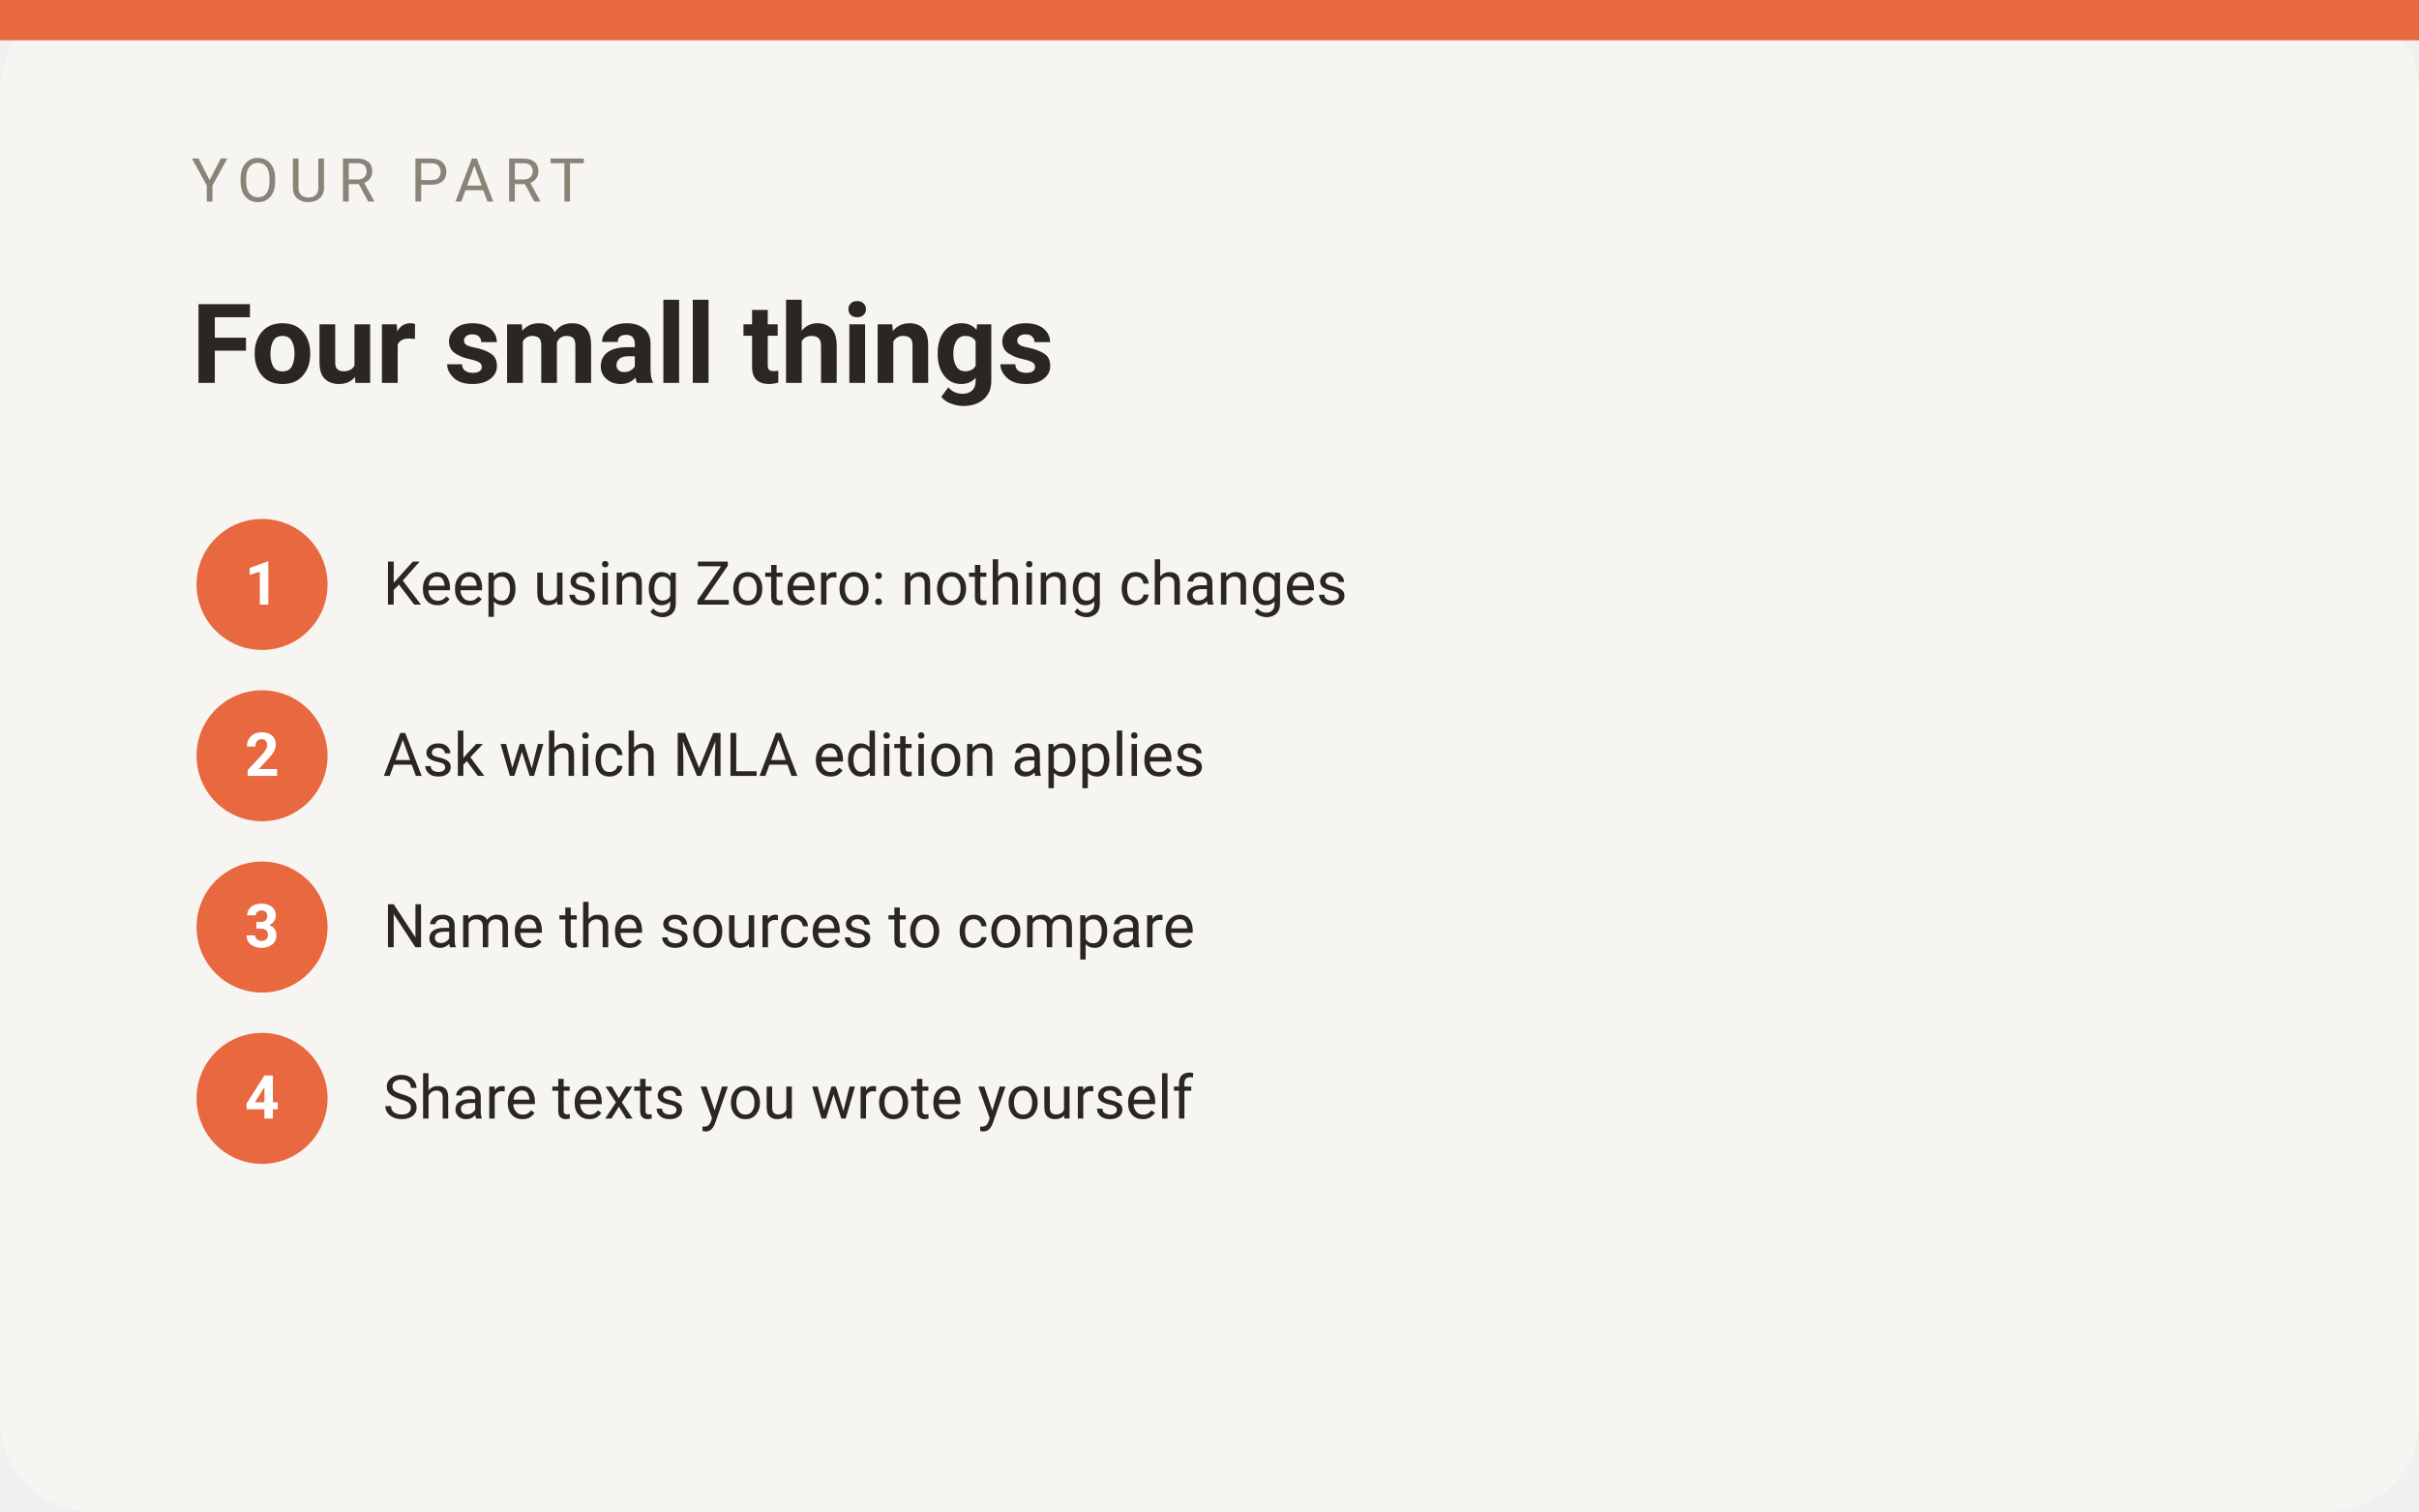
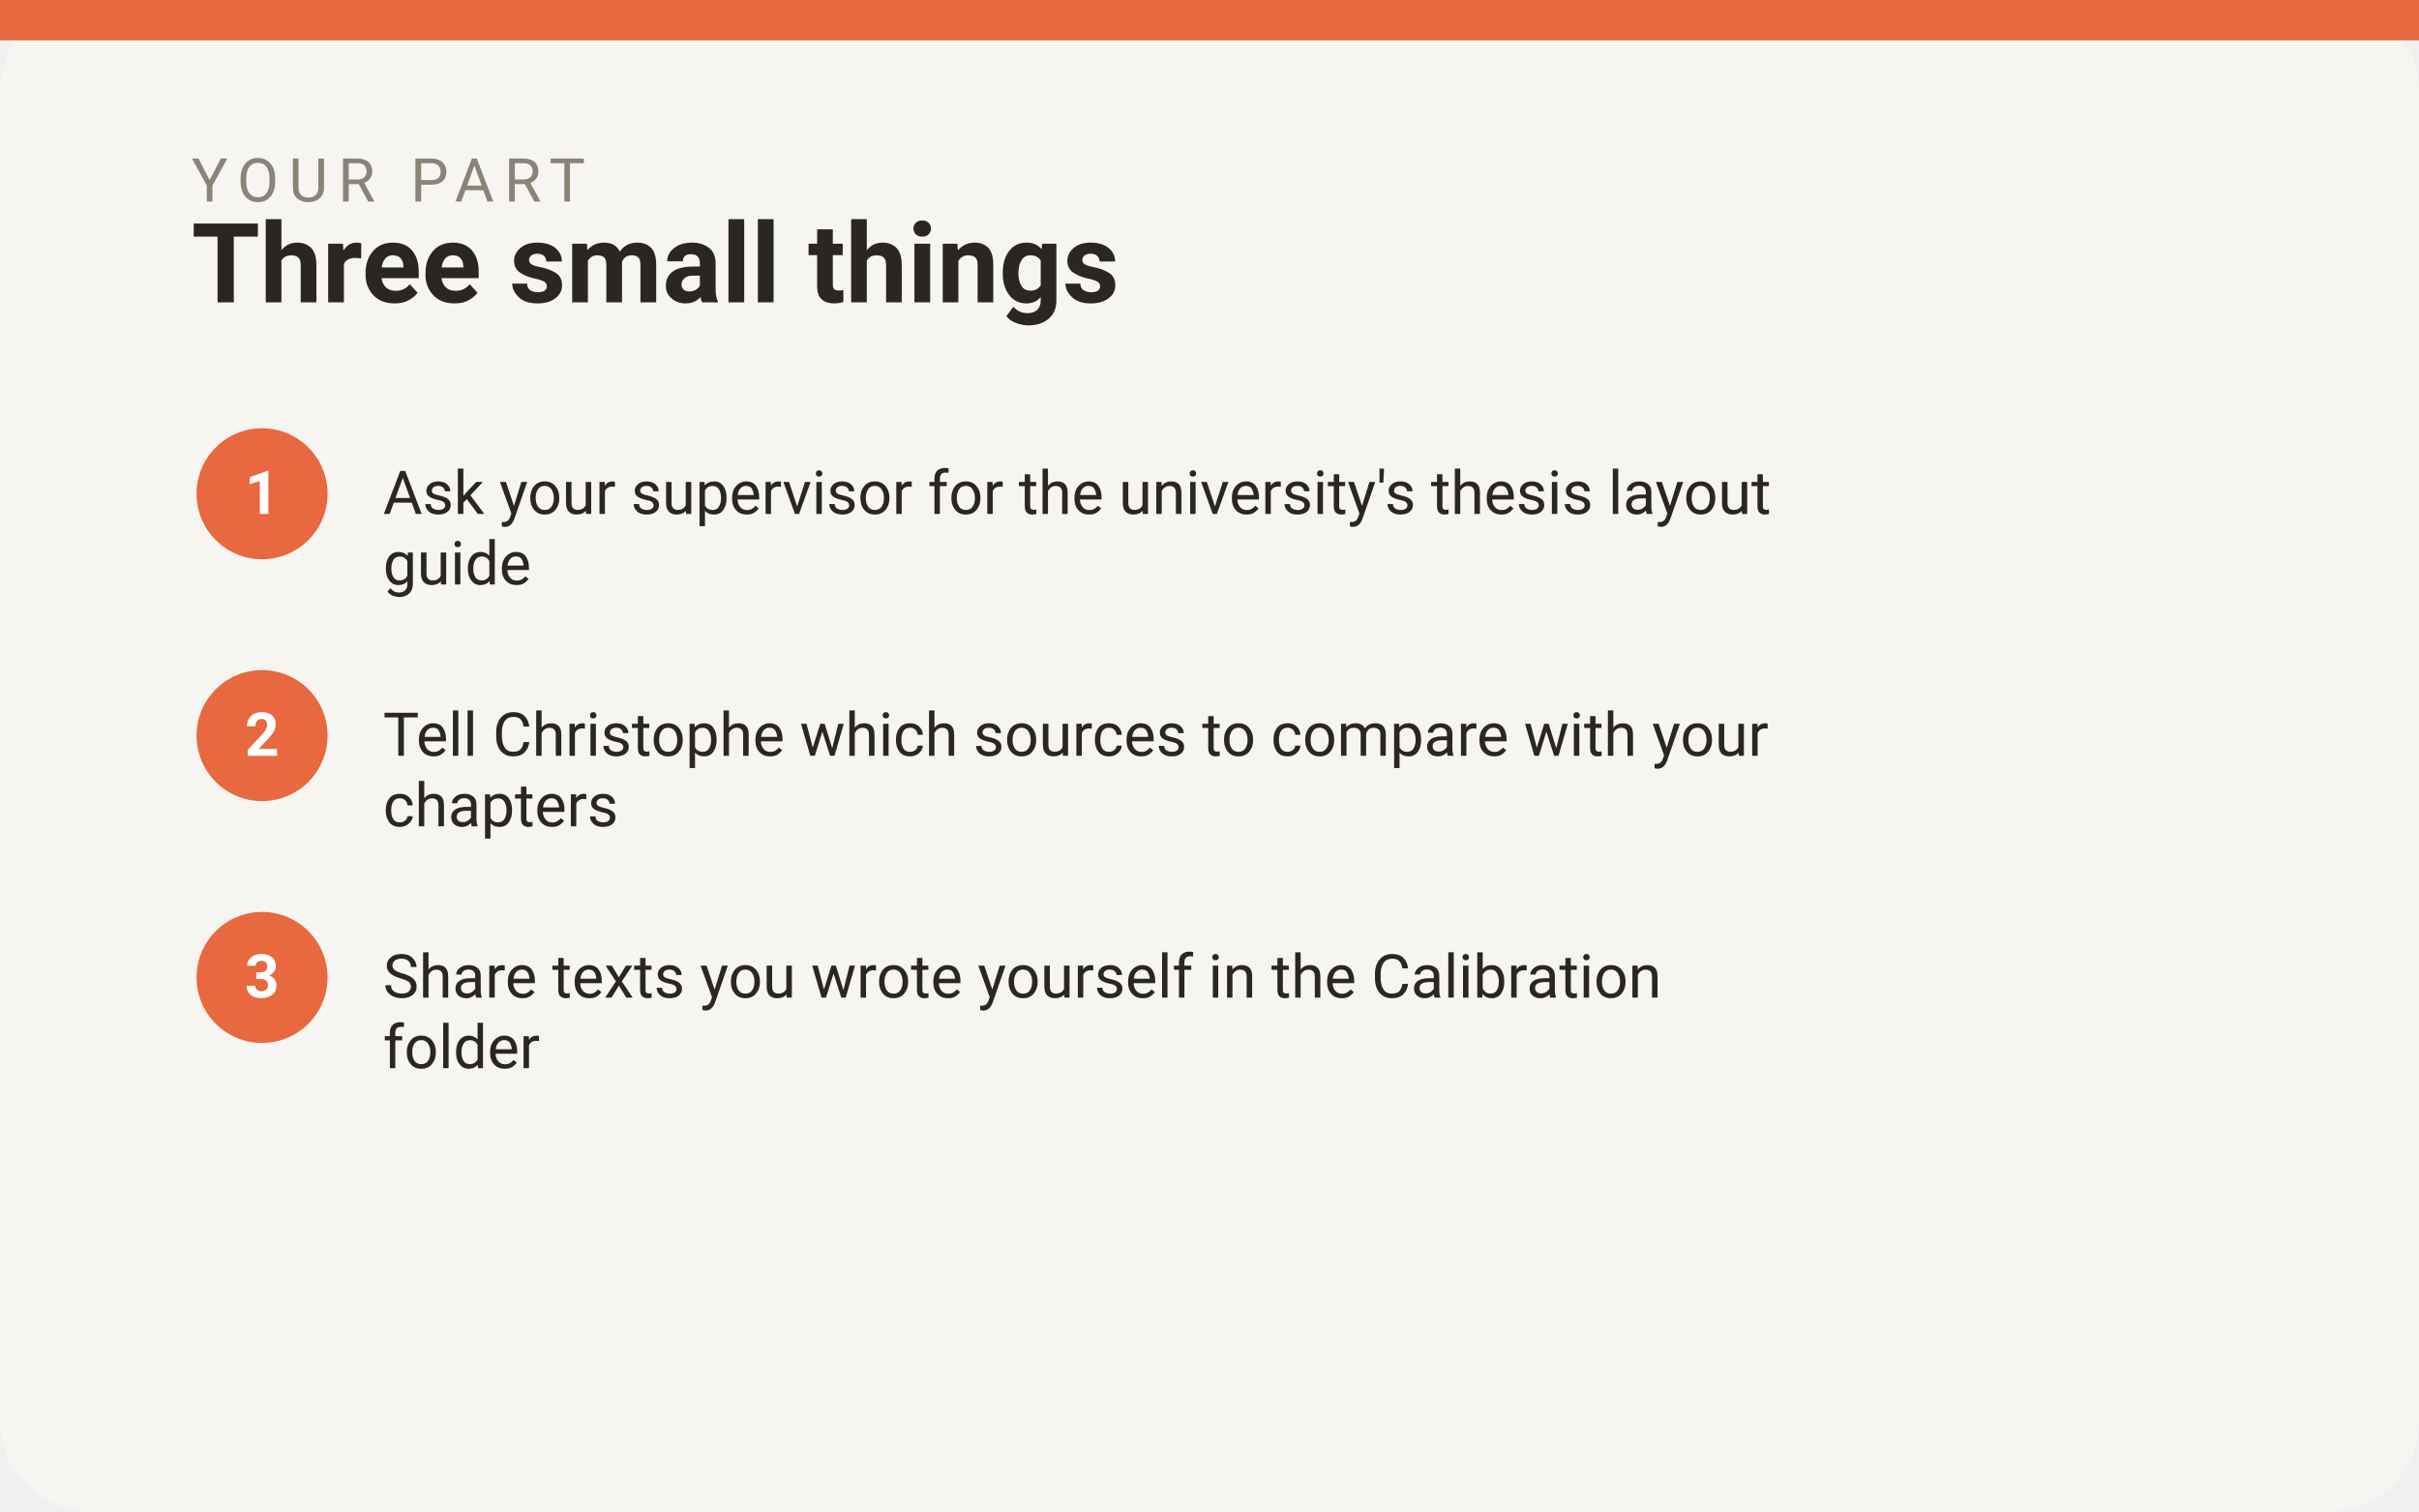
<svg xmlns="http://www.w3.org/2000/svg" width="960" height="600" viewBox="0 0 480 300" font-family="system-ui,-apple-system,Segoe UI,Roboto,sans-serif">
  <rect width="480" height="300" rx="18" fill="#F7F5F2" />
  <rect x="0" y="0" width="480" height="8" fill="#E8683F" />
  <text x="38" y="40" fill="#8A8378" font-size="12" letter-spacing="2">YOUR PART</text>
-   <text x="38" y="76" fill="#2A2722" font-size="22" font-weight="700">
-     <tspan x="38" dy="0">Four small things</tspan>
+   <text x="38" y="60" fill="#2A2722" font-size="22" font-weight="700">
+     <tspan x="38" dy="0">Three small things</tspan>
  </text>
-   <circle cx="52" cy="116" r="13" fill="#E8683F" />
-   <text x="52" y="120" fill="#fff" font-size="12" font-weight="700" text-anchor="middle">1</text>
-   <text x="76" y="120" fill="#2A2722" font-size="12">
-     <tspan x="76" dy="0">Keep using Zotero: nothing changes</tspan>
+   <circle cx="52" cy="98" r="13" fill="#E8683F" />
+   <text x="52" y="102" fill="#fff" font-size="12" font-weight="700" text-anchor="middle">1</text>
+   <text x="76" y="102" fill="#2A2722" font-size="12">
+     <tspan x="76" dy="0">Ask your supervisor for the university's thesis layout</tspan>
+     <tspan x="76" dy="14">guide</tspan>
  </text>
-   <circle cx="52" cy="150" r="13" fill="#E8683F" />
-   <text x="52" y="154" fill="#fff" font-size="12" font-weight="700" text-anchor="middle">2</text>
-   <text x="76" y="154" fill="#2A2722" font-size="12">
-     <tspan x="76" dy="0">Ask which MLA edition applies</tspan>
+   <circle cx="52" cy="146" r="13" fill="#E8683F" />
+   <text x="52" y="150" fill="#fff" font-size="12" font-weight="700" text-anchor="middle">2</text>
+   <text x="76" y="150" fill="#2A2722" font-size="12">
+     <tspan x="76" dy="0">Tell Christophe which sources to compare with your</tspan>
+     <tspan x="76" dy="14">chapters</tspan>
  </text>
-   <circle cx="52" cy="184" r="13" fill="#E8683F" />
-   <text x="52" y="188" fill="#fff" font-size="12" font-weight="700" text-anchor="middle">3</text>
-   <text x="76" y="188" fill="#2A2722" font-size="12">
-     <tspan x="76" dy="0">Name the sources to compare</tspan>
-   </text>
-   <circle cx="52" cy="218" r="13" fill="#E8683F" />
-   <text x="52" y="222" fill="#fff" font-size="12" font-weight="700" text-anchor="middle">4</text>
-   <text x="76" y="222" fill="#2A2722" font-size="12">
-     <tspan x="76" dy="0">Share texts you wrote yourself</tspan>
+   <circle cx="52" cy="194" r="13" fill="#E8683F" />
+   <text x="52" y="198" fill="#fff" font-size="12" font-weight="700" text-anchor="middle">3</text>
+   <text x="76" y="198" fill="#2A2722" font-size="12">
+     <tspan x="76" dy="0">Share texts you wrote yourself in the Calibration</tspan>
+     <tspan x="76" dy="14">folder</tspan>
  </text>
</svg>
